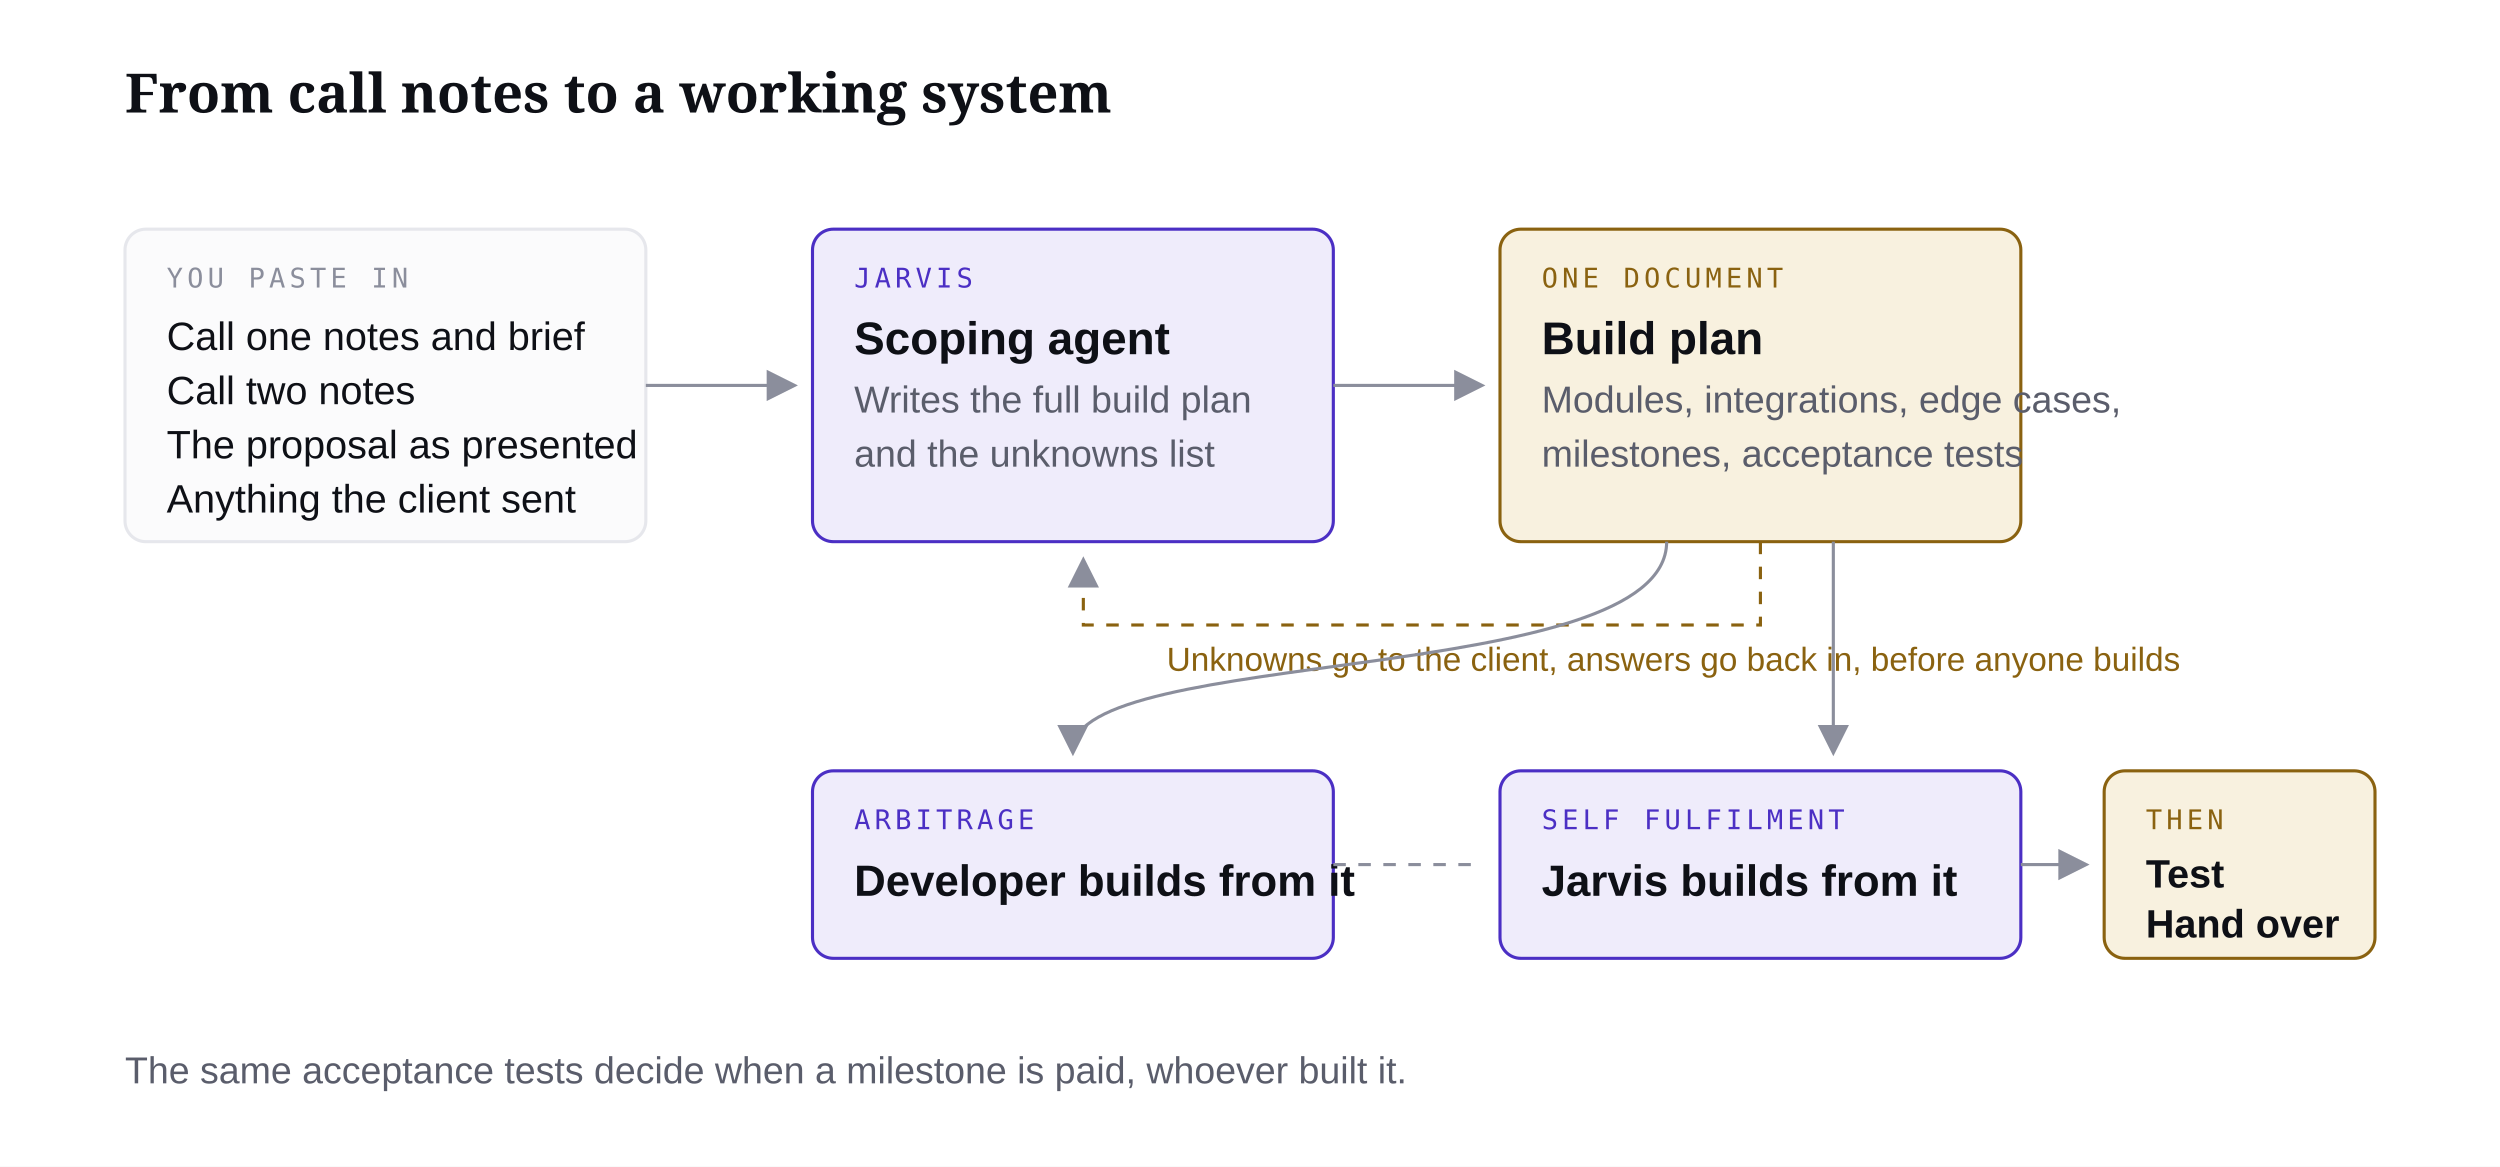
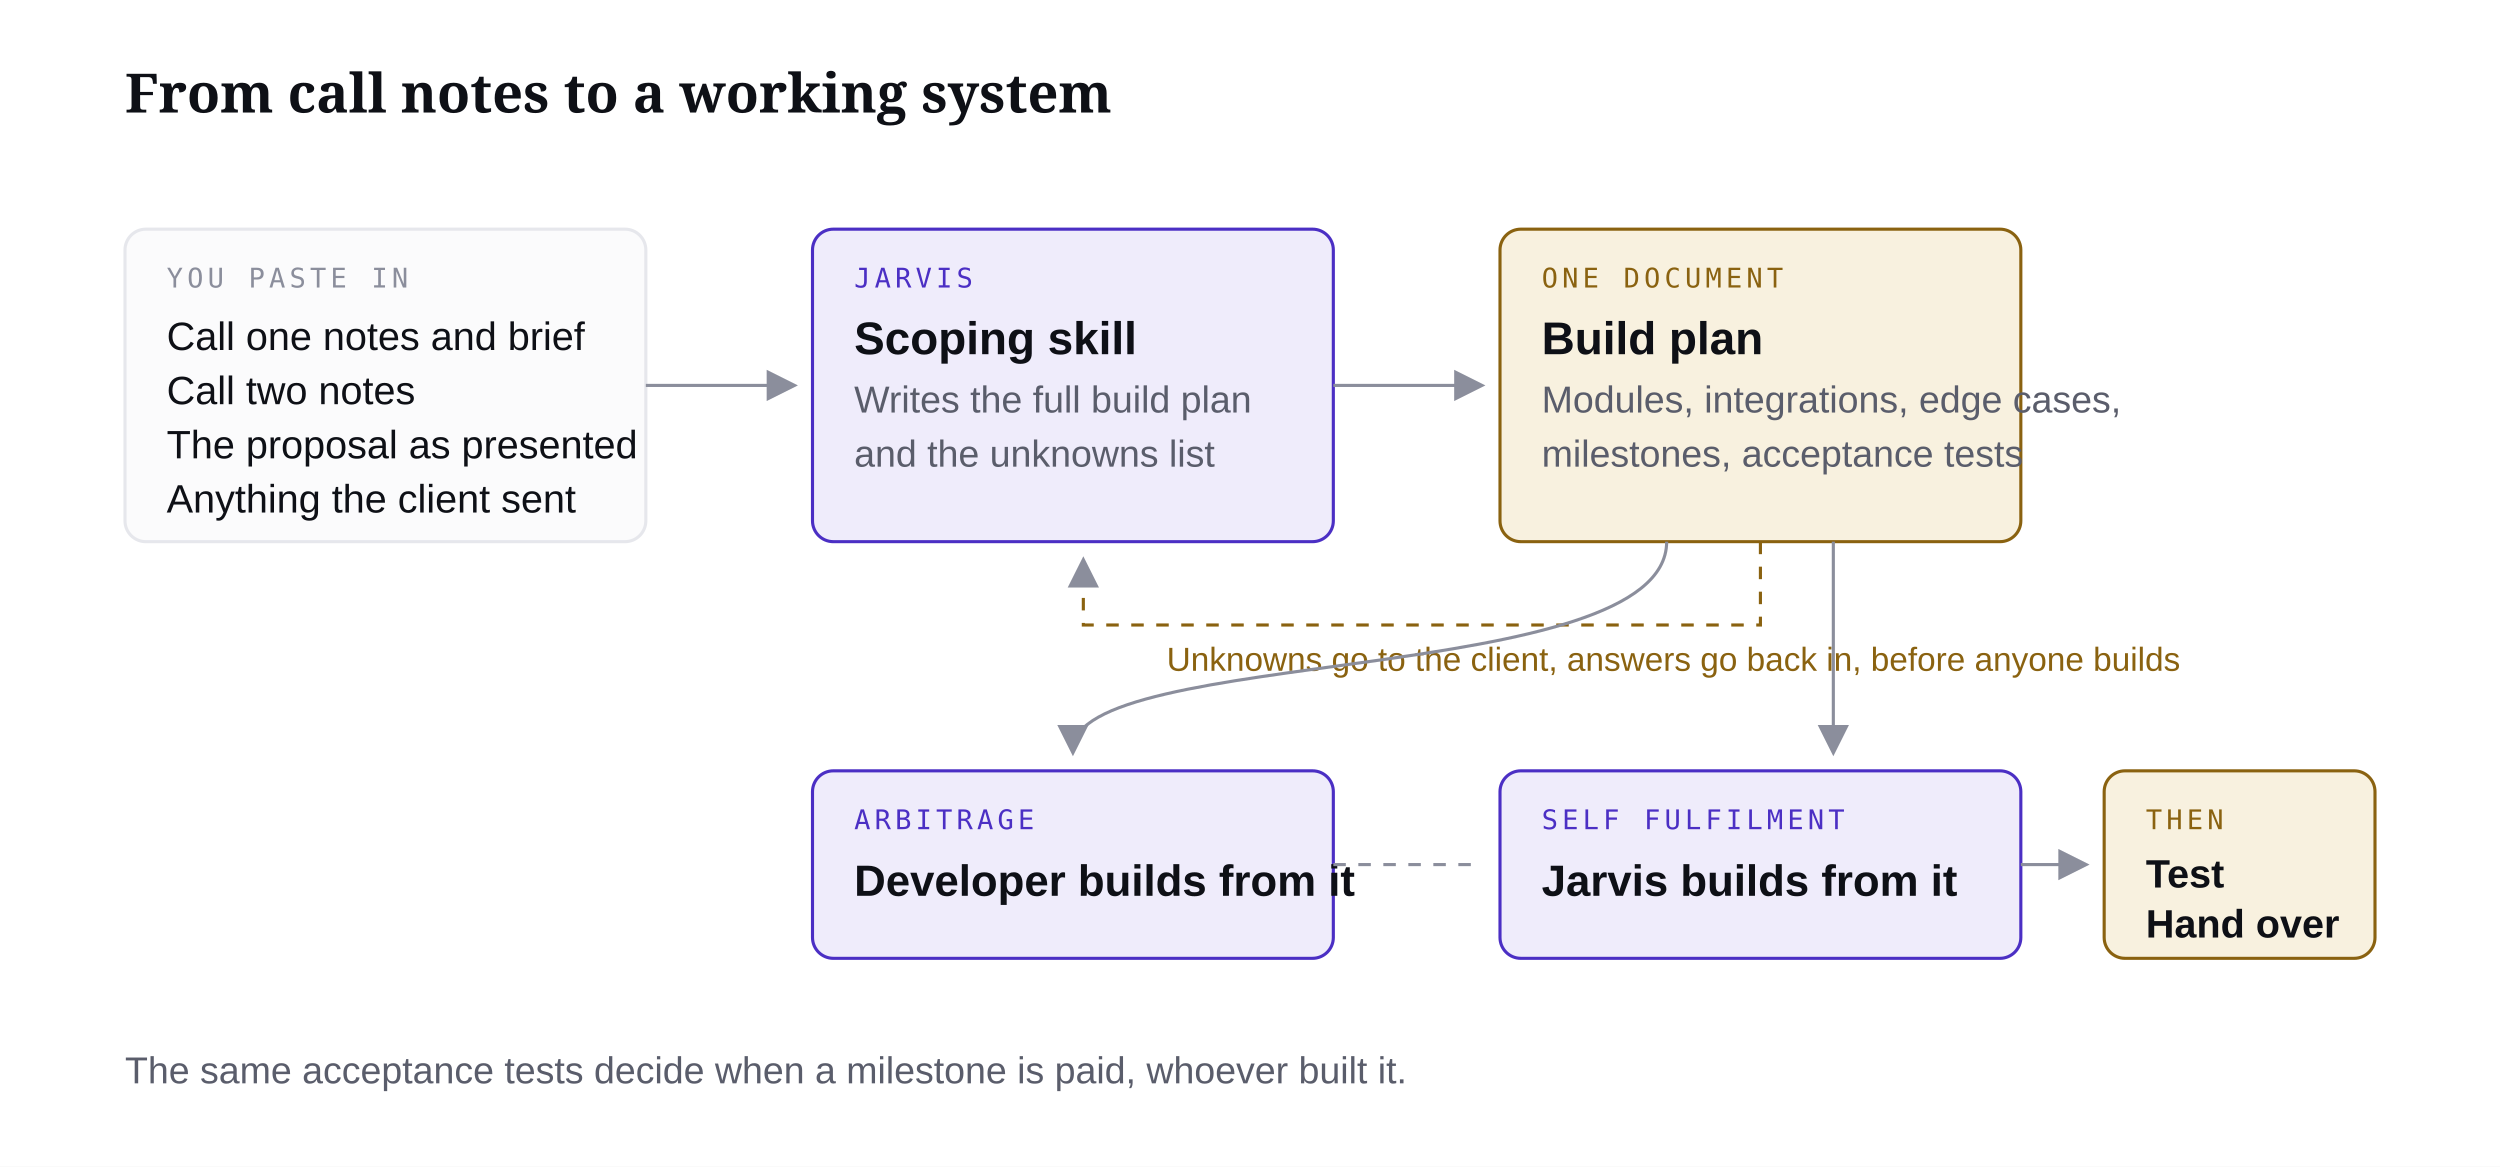
<svg xmlns="http://www.w3.org/2000/svg" viewBox="0 0 1200 560" font-family="'Instrument Sans', Arial, sans-serif">
  <rect width="1200" height="560" fill="#ffffff" />
  <defs>
    <marker id="a" markerWidth="10" markerHeight="10" refX="8" refY="5" orient="auto">
      <path d="M0 0 L10 5 L0 10 z" fill="#8b8e9c" />
    </marker>
  </defs>
  <text x="60" y="54" font-family="'Fraunces', Georgia, serif" font-size="26" font-weight="600" fill="#0e1016">From call notes to a working system</text>
  <rect x="60" y="110" width="250" height="150" rx="10" fill="#fbfbfc" stroke="#e6e7ec" stroke-width="1.5" />
  <text x="80" y="138" font-family="'IBM Plex Mono', Menlo, monospace" font-size="13" letter-spacing="2" fill="#8b8e9c">YOU PASTE IN</text>
  <text x="80" y="168" font-size="19" fill="#0e1016">Call one notes and brief</text>
  <text x="80" y="194" font-size="19" fill="#0e1016">Call two notes</text>
  <text x="80" y="220" font-size="19" fill="#0e1016">The proposal as presented</text>
  <text x="80" y="246" font-size="19" fill="#0e1016">Anything the client sent</text>
  <rect x="390" y="110" width="250" height="150" rx="10" fill="#efecfb" stroke="#4b2fc4" stroke-width="1.5" />
  <text x="410" y="138" font-family="'IBM Plex Mono', Menlo, monospace" font-size="13" letter-spacing="2" fill="#4b2fc4">JARVIS</text>
-   <text x="410" y="170" font-size="22" font-weight="600" fill="#0e1016">Scoping agent</text>
+   <text x="410" y="170" font-size="22" font-weight="600" fill="#0e1016">Scoping skill</text>
  <text x="410" y="198" font-size="18" fill="#5a5d6b">Writes the full build plan</text>
  <text x="410" y="224" font-size="18" fill="#5a5d6b">and the unknowns list</text>
  <rect x="720" y="110" width="250" height="150" rx="10" fill="#f8f1df" stroke="#8a6210" stroke-width="1.5" />
  <text x="740" y="138" font-family="'IBM Plex Mono', Menlo, monospace" font-size="13" letter-spacing="2" fill="#8a6210">ONE DOCUMENT</text>
  <text x="740" y="170" font-size="22" font-weight="600" fill="#0e1016">Build plan</text>
  <text x="740" y="198" font-size="18" fill="#5a5d6b">Modules, integrations, edge cases,</text>
  <text x="740" y="224" font-size="18" fill="#5a5d6b">milestones, acceptance tests</text>
  <path d="M310 185 L380 185" stroke="#8b8e9c" stroke-width="1.5" fill="none" marker-end="url(#a)" />
  <path d="M640 185 L710 185" stroke="#8b8e9c" stroke-width="1.5" fill="none" marker-end="url(#a)" />
  <path d="M845 260 L845 300 L520 300 L520 270" stroke="#8a6210" stroke-width="1.5" fill="none" stroke-dasharray="6 6" marker-end="url(#a)" />
  <text x="560" y="322" font-size="16" fill="#8a6210">Unknowns go to the client, answers go back in, before anyone builds</text>
  <rect x="390" y="370" width="250" height="90" rx="10" fill="#efecfb" stroke="#4b2fc4" stroke-width="1.5" />
  <text x="410" y="398" font-family="'IBM Plex Mono', Menlo, monospace" font-size="13" letter-spacing="2" fill="#4b2fc4">ARBITRAGE</text>
  <text x="410" y="430" font-size="21" font-weight="600" fill="#0e1016">Developer builds from it</text>
  <rect x="720" y="370" width="250" height="90" rx="10" fill="#efecfb" stroke="#4b2fc4" stroke-width="1.5" />
  <text x="740" y="398" font-family="'IBM Plex Mono', Menlo, monospace" font-size="13" letter-spacing="2" fill="#4b2fc4">SELF FULFILMENT</text>
  <text x="740" y="430" font-size="21" font-weight="600" fill="#0e1016">Jarvis builds from it</text>
  <path d="M800 260 C800 330 515 310 515 360" stroke="#8b8e9c" stroke-width="1.5" fill="none" marker-end="url(#a)" />
  <path d="M880 260 L880 360" stroke="#8b8e9c" stroke-width="1.5" fill="none" marker-end="url(#a)" />
  <rect x="1010" y="370" width="130" height="90" rx="10" fill="#f8f1df" stroke="#8a6210" stroke-width="1.5" />
  <text x="1030" y="398" font-family="'IBM Plex Mono', Menlo, monospace" font-size="13" letter-spacing="2" fill="#8a6210">THEN</text>
  <text x="1030" y="426" font-size="19" font-weight="600" fill="#0e1016">Test</text>
  <text x="1030" y="450" font-size="19" font-weight="600" fill="#0e1016">Hand over</text>
  <path d="M970 415 L1000 415" stroke="#8b8e9c" stroke-width="1.5" fill="none" marker-end="url(#a)" />
  <path d="M640 415 L710 415" stroke="#8b8e9c" stroke-width="1.5" fill="none" stroke-dasharray="6 6" />
  <text x="60" y="520" font-size="18" fill="#5a5d6b">The same acceptance tests decide when a milestone is paid, whoever built it.</text>
</svg>
